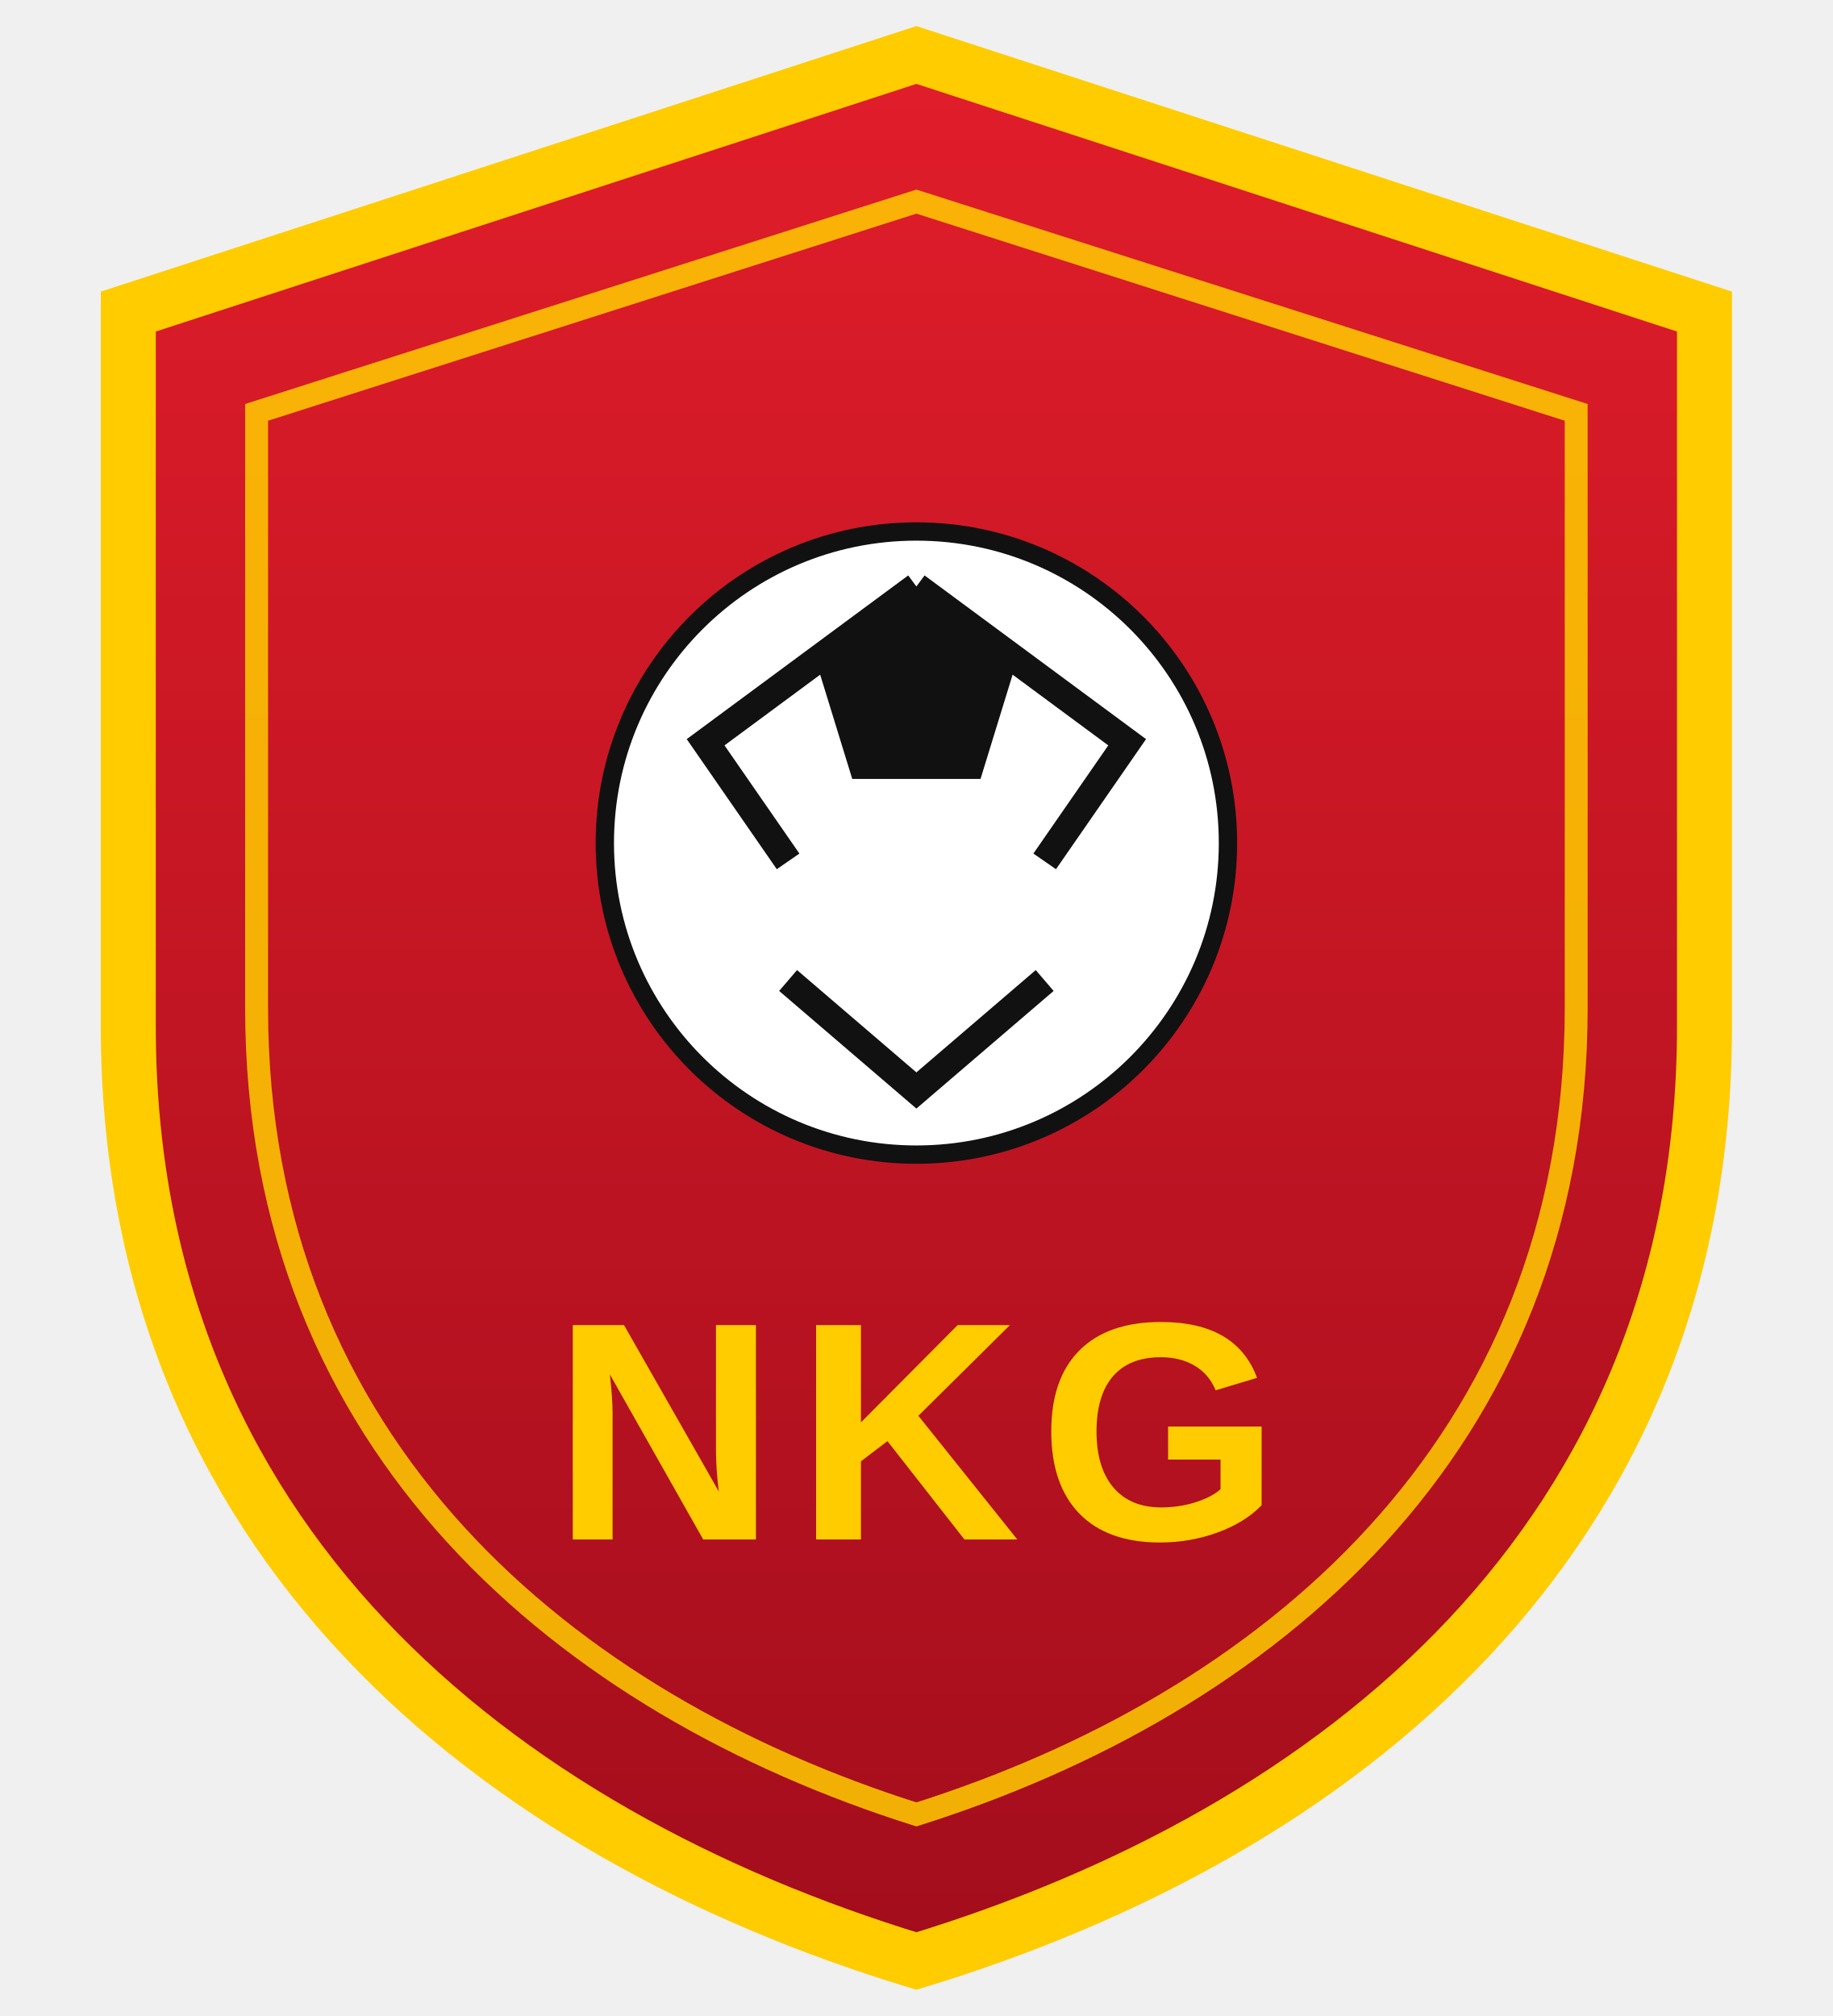
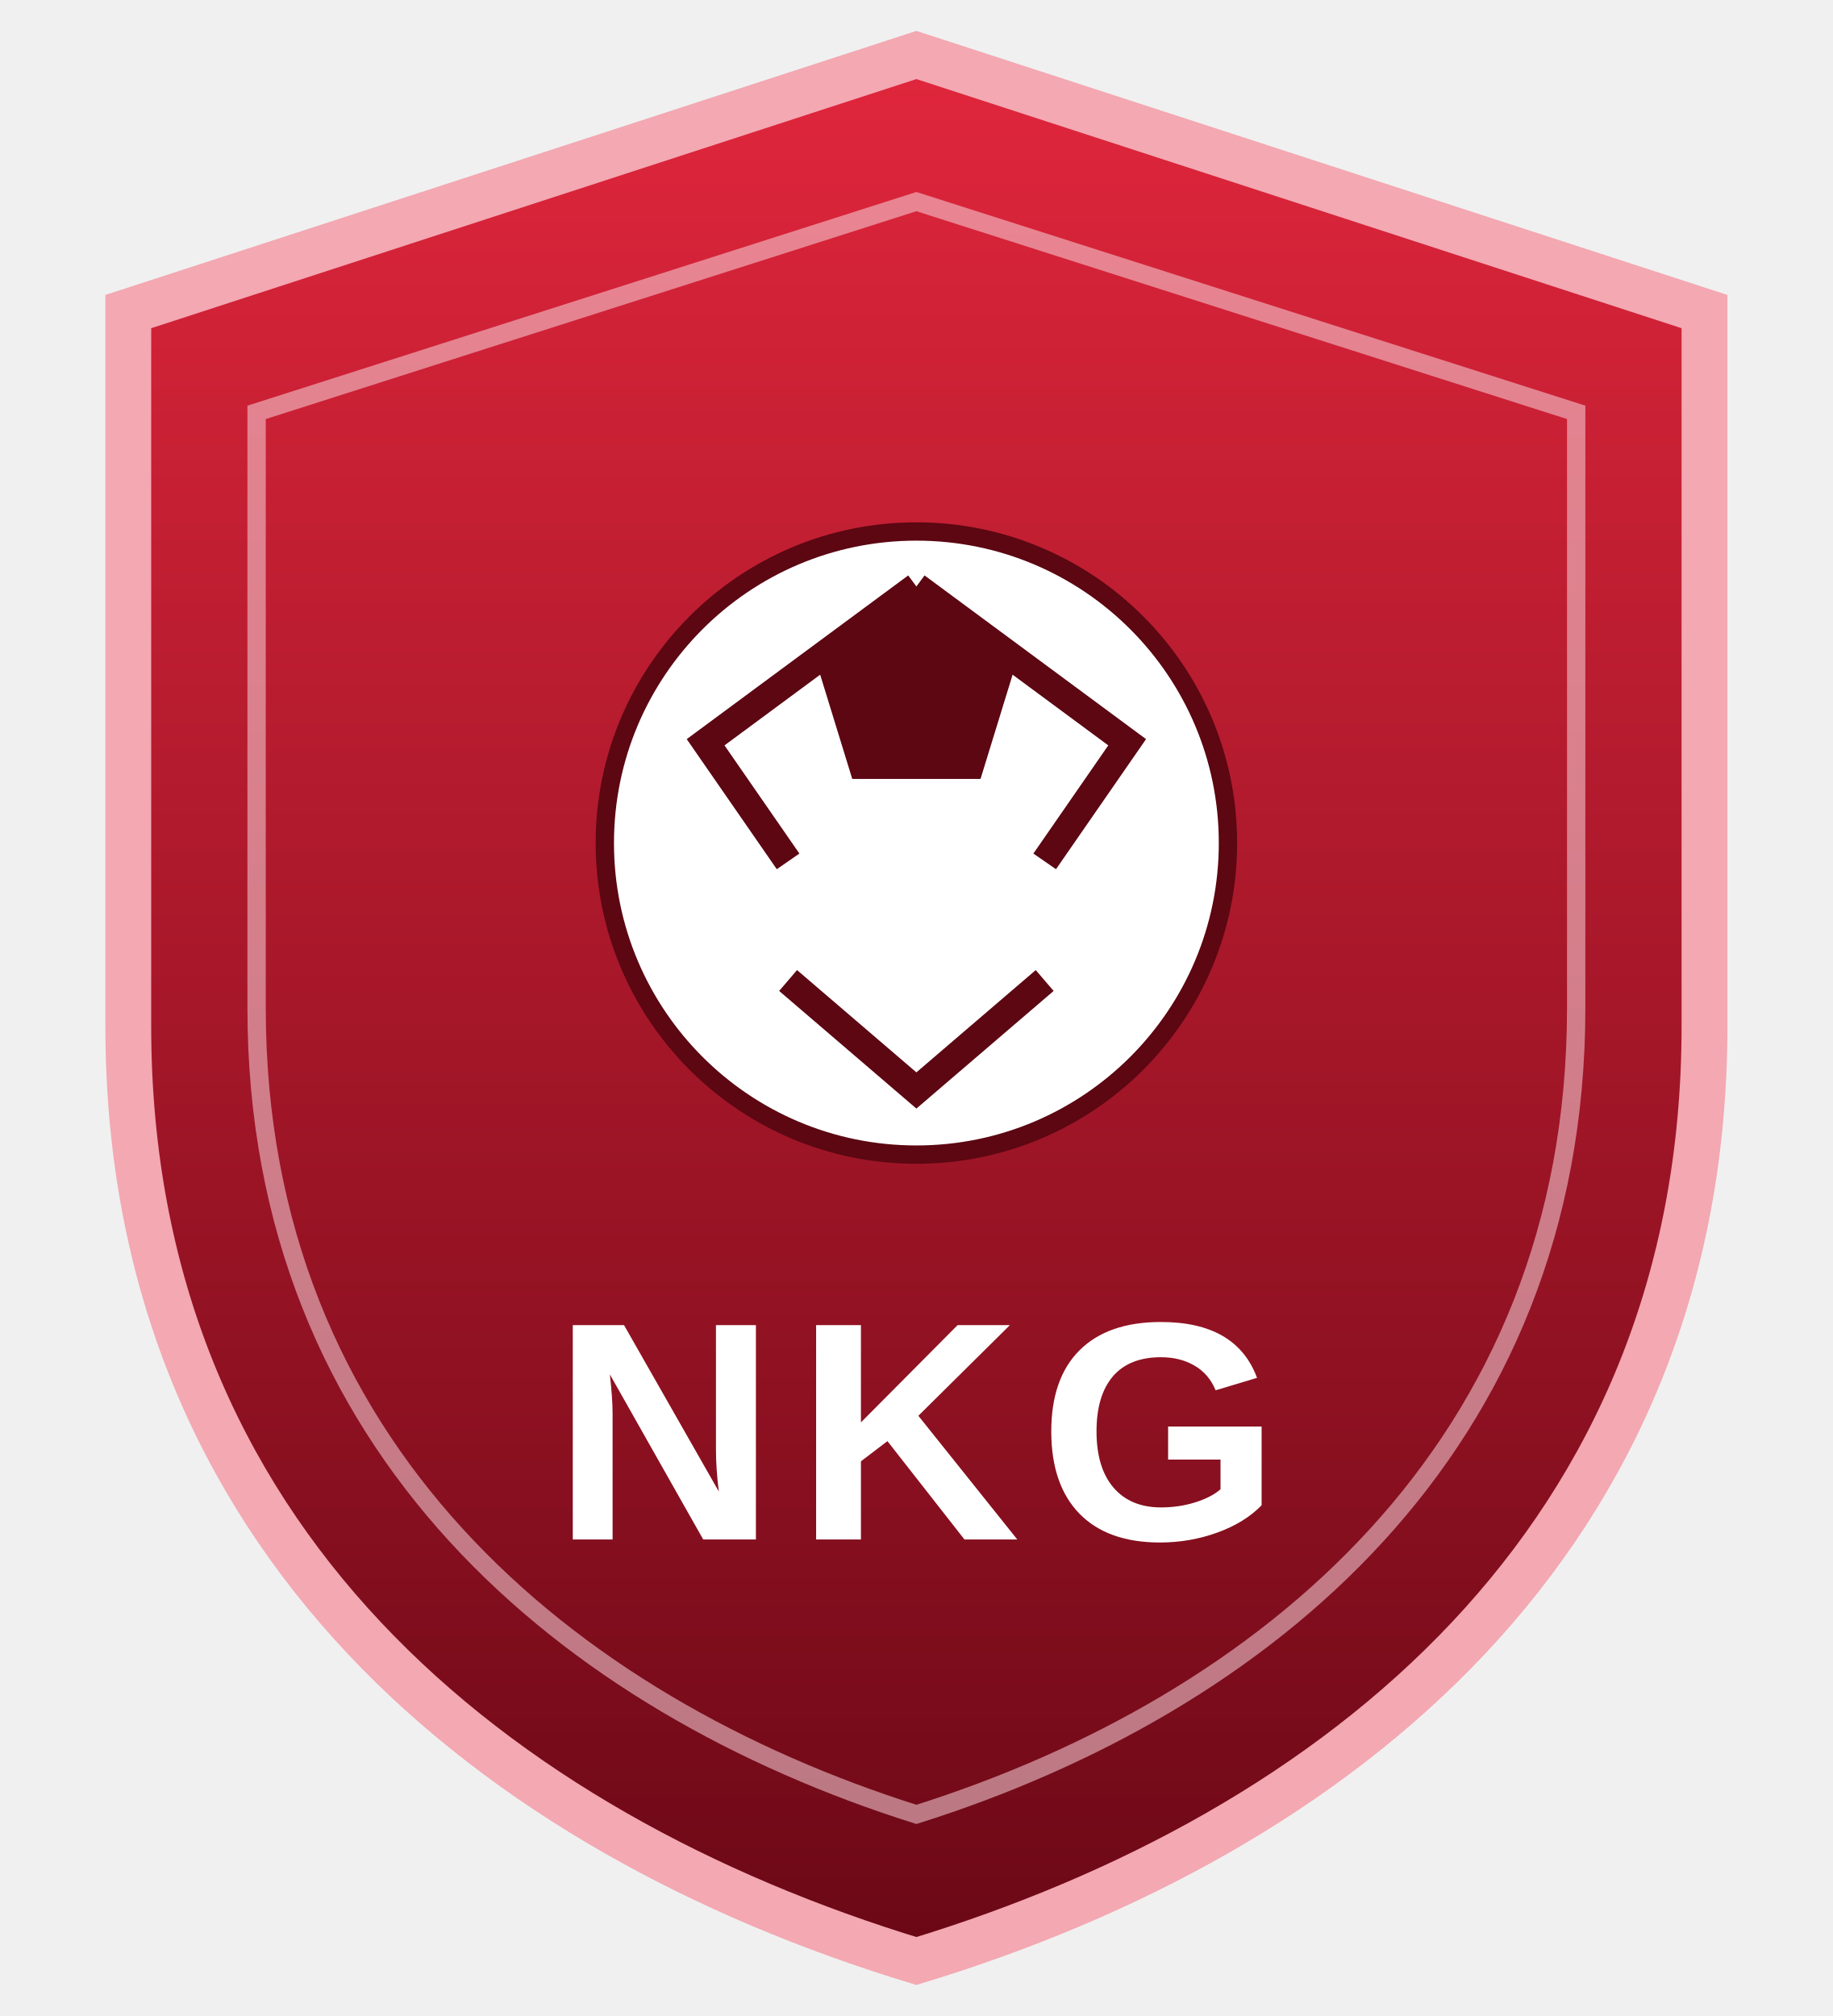
<svg xmlns="http://www.w3.org/2000/svg" viewBox="0 0 200 220" width="200" height="220" role="img" aria-label="NK Goričanka grb">
  <defs>
    <linearGradient id="shield" x1="0" y1="0" x2="0" y2="1">
-       <stop offset="0" stop-color="#e11d2a" />
-       <stop offset="1" stop-color="#a30d1c" />
+       <stop offset="0" stop-color="#e0263c" />
+       <stop offset="1" stop-color="#6b0816" />
    </linearGradient>
  </defs>
-   <path d="M100 6 L186 34 V112 C186 168 146 200 100 214 C54 200 14 168 14 112 V34 Z" fill="url(#shield)" stroke="#ffcc00" stroke-width="6" />
-   <path d="M100 22 L172 45 V110 C172 158 138 186 100 198 C62 186 28 158 28 110 V45 Z" fill="none" stroke="#ffcc00" stroke-width="2.5" opacity="0.85" />
+   <path d="M100 6 L186 34 V112 C186 168 146 200 100 214 C54 200 14 168 14 112 V34 Z" fill="url(#shield)" stroke="#f3a8b2" stroke-width="5" />
+   <path d="M100 22 L172 45 V110 C172 158 138 186 100 198 C62 186 28 158 28 110 V45 Z" fill="none" stroke="#f7d4da" stroke-width="2" opacity="0.55" />
  <circle cx="100" cy="92" r="34" fill="#fff" />
-   <path d="M100 64 l11 8 -4 13 -14 0 -4 -13 z" fill="#111" />
-   <path d="M100 64 l-23 17 9 13" fill="none" stroke="#111" stroke-width="3" />
-   <path d="M100 64 l23 17 -9 13" fill="none" stroke="#111" stroke-width="3" />
-   <path d="M86 107 l14 12 14 -12" fill="none" stroke="#111" stroke-width="3" />
-   <circle cx="100" cy="92" r="34" fill="none" stroke="#111" stroke-width="2" />
-   <text x="100" y="168" text-anchor="middle" font-family="Arial, sans-serif" font-weight="800" font-size="34" fill="#ffcc00" letter-spacing="2">NKG</text>
+   <path d="M100 64 l11 8 -4 13 -14 0 -4 -13 z" fill="#5c0712" />
+   <path d="M100 64 l-23 17 9 13" fill="none" stroke="#5c0712" stroke-width="3" />
+   <path d="M100 64 l23 17 -9 13" fill="none" stroke="#5c0712" stroke-width="3" />
+   <path d="M86 107 l14 12 14 -12" fill="none" stroke="#5c0712" stroke-width="3" />
+   <circle cx="100" cy="92" r="34" fill="none" stroke="#5c0712" stroke-width="2" />
+   <text x="100" y="168" text-anchor="middle" font-family="Arial, sans-serif" font-weight="800" font-size="34" fill="#fff" letter-spacing="2">NKG</text>
</svg>
